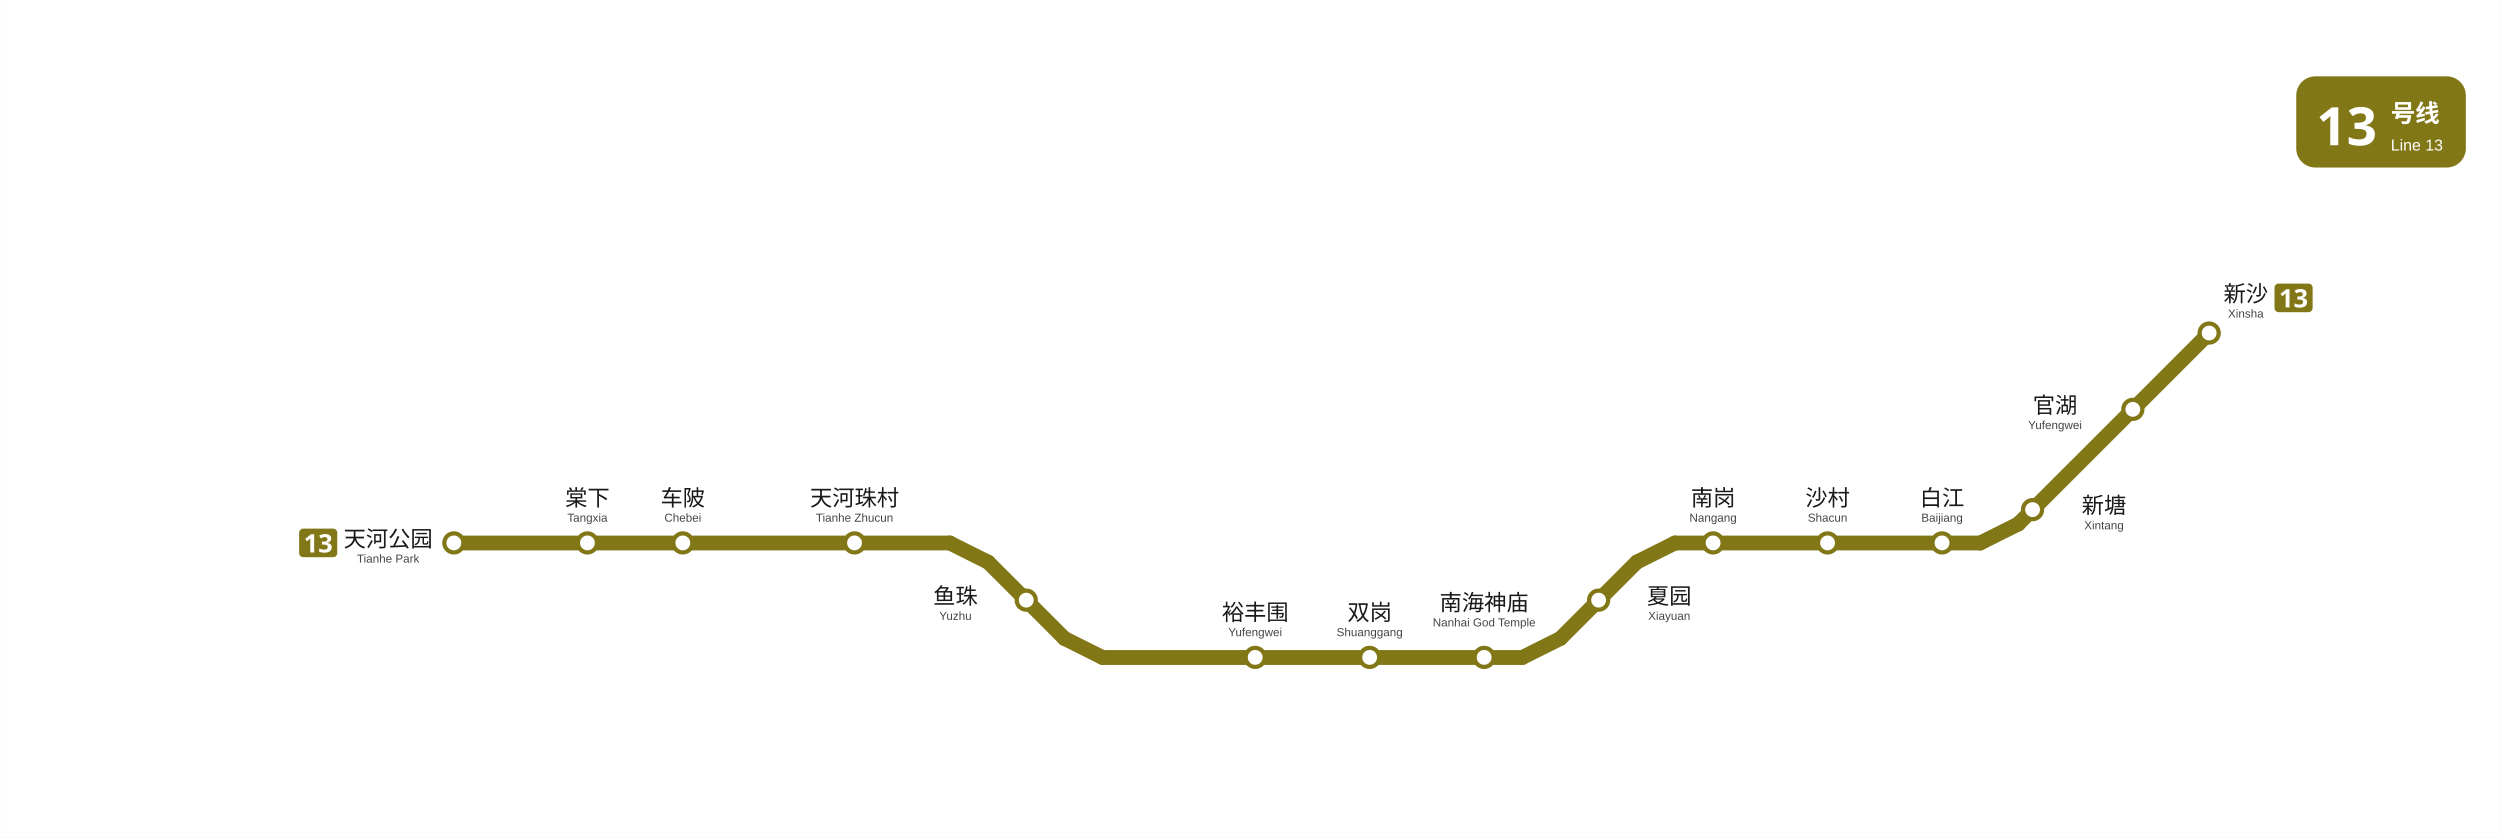
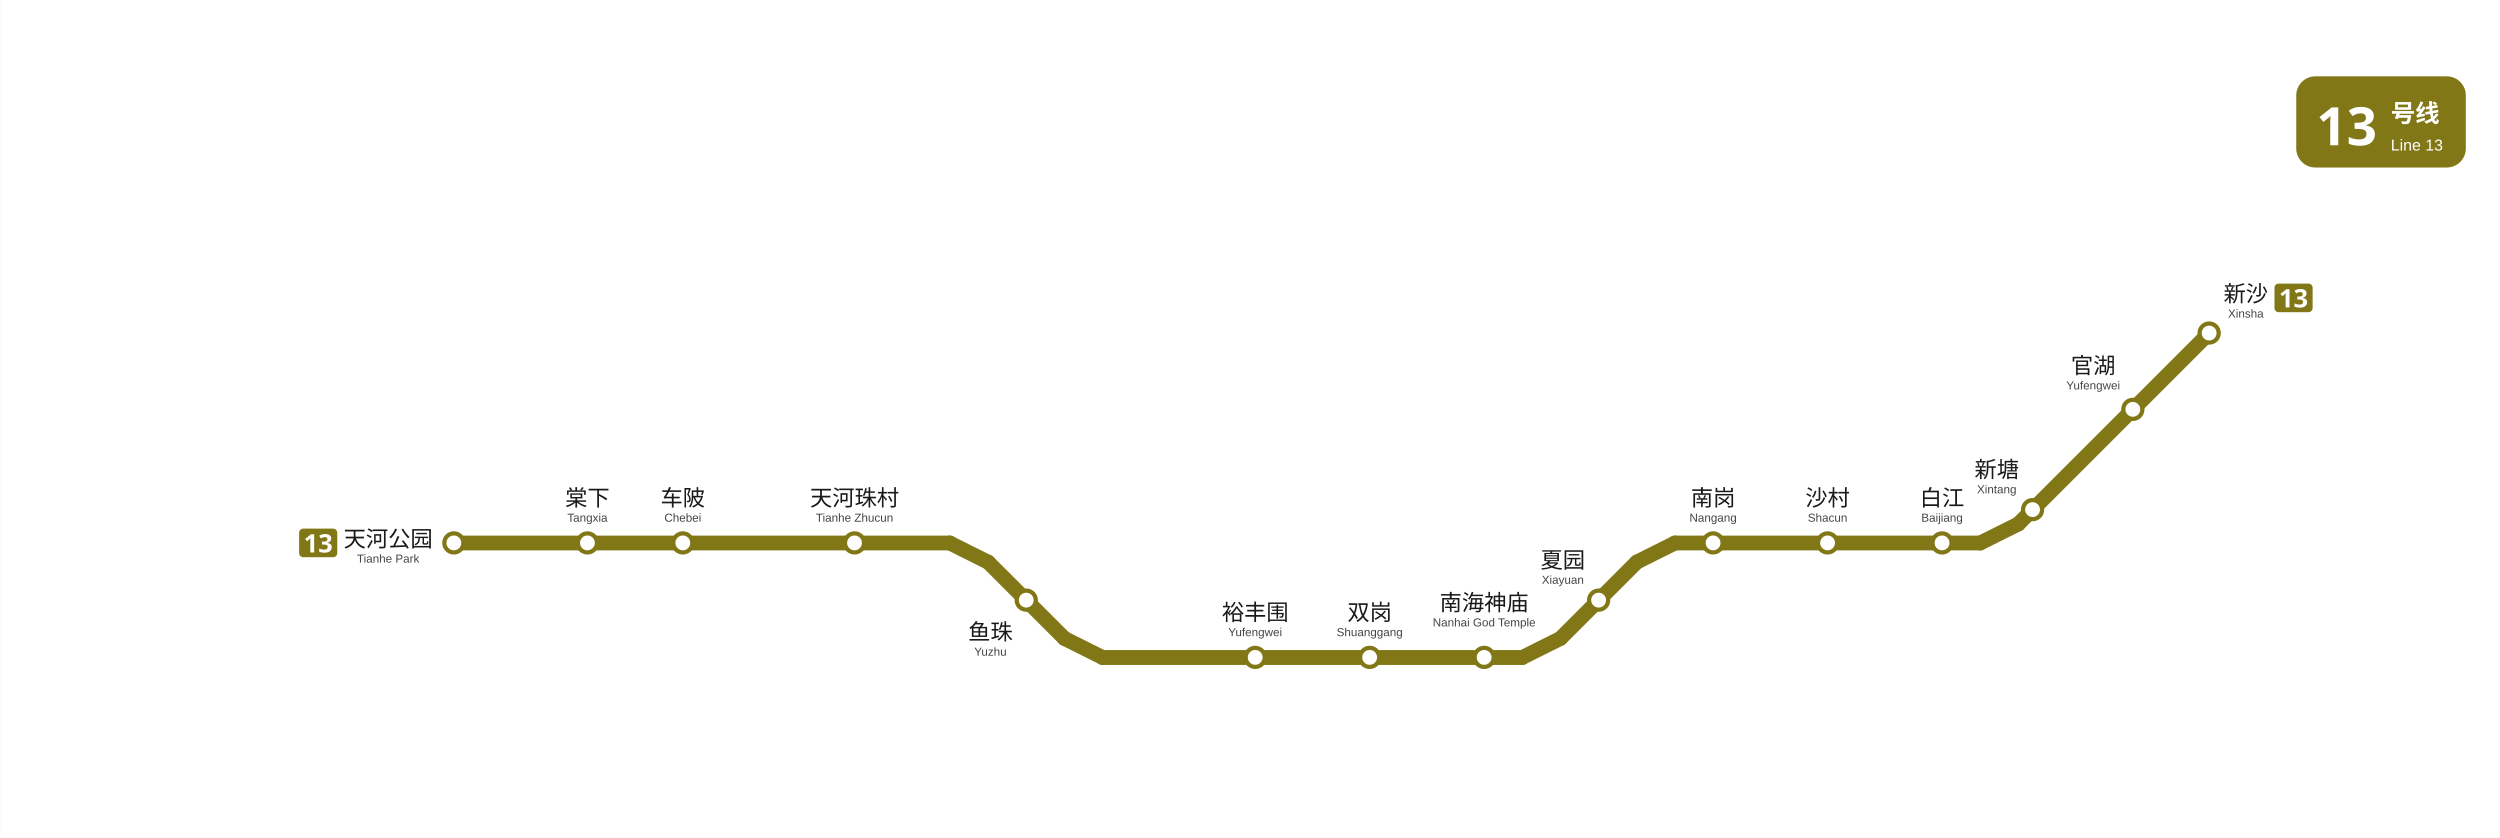
<svg xmlns="http://www.w3.org/2000/svg" viewBox="1662.5 754.1 1179.1 395.1" data-pins="南岗,南海神庙,双岗,夏园,天河公园,天河珠村,官湖,新塘,新沙,棠下,沙村,白江,裕丰围,车陂,鱼珠" width="1179" height="395">
  <rect x="1662.505" y="754.117" width="1179.078" height="395.133" fill="#ffffff" />
  <g id="走廊">
    <line x1="2596.50" y1="1010.25" x2="2452.50" y2="1010.25" style="fill:none;stroke:#827717;stroke-width:7;stroke-linecap:round" />
    <line x1="2380.50" y1="1064.25" x2="2182.50" y2="1064.25" style="fill:none;stroke:#827717;stroke-width:7;stroke-linecap:round" />
    <line x1="2164.50" y1="1055.25" x2="2128.50" y2="1019.25" style="fill:none;stroke:#827717;stroke-width:7;stroke-linecap:round" />
    <line x1="2434.50" y1="1019.25" x2="2398.50" y2="1055.25" style="fill:none;stroke:#827717;stroke-width:7;stroke-linecap:round" />
    <line x1="2704.50" y1="911.25" x2="2614.50" y2="1001.25" style="fill:none;stroke:#827717;stroke-width:7;stroke-linecap:round" />
    <line x1="2110.50" y1="1010.25" x2="1876.50" y2="1010.25" style="fill:none;stroke:#827717;stroke-width:7;stroke-linecap:round" />
    <line x1="2182.50" y1="1064.25" x2="2164.50" y2="1055.25" style="fill:none;stroke:#827717;stroke-width:7;stroke-linecap:round" />
    <line x1="2380.50" y1="1064.25" x2="2398.50" y2="1055.25" style="fill:none;stroke:#827717;stroke-width:7;stroke-linecap:round" />
    <line x1="2452.50" y1="1010.25" x2="2434.50" y2="1019.25" style="fill:none;stroke:#827717;stroke-width:7;stroke-linecap:round" />
    <line x1="2596.50" y1="1010.25" x2="2614.50" y2="1001.25" style="fill:none;stroke:#827717;stroke-width:7;stroke-linecap:round" />
    <line x1="2110.43" y1="1010.25" x2="2128.43" y2="1019.25" style="fill:none;stroke:#827717;stroke-width:7;stroke-linecap:round" />
  </g>
  <g id="站圆">
    <circle cx="1876.5" cy="1010.2" r="4.5" data-nm="天河公园" style="fill:#FFFFFF;stroke:#827717;stroke-width:2" />
    <circle cx="1939.5" cy="1010.2" r="4.5" data-nm="棠下" style="fill:#FFFFFF;stroke:#827717;stroke-width:2" />
    <circle cx="1984.5" cy="1010.2" r="4.5" data-nm="车陂" style="fill:#FFFFFF;stroke:#827717;stroke-width:2" />
    <circle cx="2065.5" cy="1010.2" r="4.5" data-nm="天河珠村" style="fill:#FFFFFF;stroke:#827717;stroke-width:2" />
    <circle cx="2146.5" cy="1037.2" r="4.5" data-nm="鱼珠" style="fill:#FFFFFF;stroke:#827717;stroke-width:2" />
    <circle cx="2254.5" cy="1064.2" r="4.5" data-nm="裕丰围" style="fill:#FFFFFF;stroke:#827717;stroke-width:2" />
    <circle cx="2308.5" cy="1064.2" r="4.5" data-nm="双岗" style="fill:#FFFFFF;stroke:#827717;stroke-width:2" />
    <circle cx="2362.5" cy="1064.2" r="4.5" data-nm="南海神庙" style="fill:#FFFFFF;stroke:#827717;stroke-width:2" />
    <circle cx="2416.5" cy="1037.2" r="4.5" data-nm="夏园" style="fill:#FFFFFF;stroke:#827717;stroke-width:2" />
    <circle cx="2470.5" cy="1010.2" r="4.5" data-nm="南岗" style="fill:#FFFFFF;stroke:#827717;stroke-width:2" />
    <circle cx="2524.5" cy="1010.2" r="4.5" data-nm="沙村" style="fill:#FFFFFF;stroke:#827717;stroke-width:2" />
    <circle cx="2578.5" cy="1010.2" r="4.5" data-nm="白江" style="fill:#FFFFFF;stroke:#827717;stroke-width:2" />
    <circle cx="2621.2" cy="994.5" r="4.5" data-nm="新塘" style="fill:#FFFFFF;stroke:#827717;stroke-width:2" />
    <circle cx="2668.5" cy="947.2" r="4.5" data-nm="官湖" style="fill:#FFFFFF;stroke:#827717;stroke-width:2" />
    <circle cx="2704.5" cy="911.2" r="4.5" data-nm="新沙" style="fill:#FFFFFF;stroke:#827717;stroke-width:2" />
  </g>
  <g id="线路徽标">
    <g data-badge="header" transform="translate(2745.58 790.117)" data-ink="#FFFFFF" data-box="2745.6,790.1,2825.6,833.1" data-chip="2745.6,790.1,2825.6,833.1">
      <rect x="0" y="0" width="80.0" height="43.0" rx="9.0" fill="#827717" />
      <text x="9.5" y="32.5" font-family="'Microsoft YaHei', sans-serif" font-size="25" font-weight="bold" fill="#FFFFFF">13</text>
      <text x="44.6" y="21.5" font-family="'Microsoft YaHei', sans-serif" font-size="11.5" font-weight="600" fill="#FFFFFF">号线</text>
      <text x="44.6" y="35.0" font-family="Arial, sans-serif" font-size="7.5" fill="#FFFFFF">Line 13</text>
    </g>
    <g data-badge="chip" transform="translate(1803.51 1003.46)" data-box="1803.5,1003.5,1821.5,1016.9">
      <path d="M16.04 13.49h-14.09c-1.07 0 -1.95 -0.88 -1.95 -1.95v-9.59c0 -1.07 0.88 -1.95 1.95 -1.95h14.09c1.07 0 1.95 0.88 1.95 1.95v9.59C17.99 12.61 17.11 13.49 16.04 13.49z" fill="#827717" />
      <path d="M7.08 11.24h-1.81v-4.96c0 -0.2 0 -0.47 0.01 -0.81c0.01 -0.34 0.02 -0.64 0.04 -0.89c-0.04 0.05 -0.13 0.13 -0.26 0.26c-0.13 0.12 -0.25 0.23 -0.37 0.33l-0.98 0.79l-0.88 -1.09l2.76 -2.2h1.49V11.24z" fill="#FFFFFF" />
      <path d="M15.12 4.59c0 0.59 -0.18 1.06 -0.53 1.42c-0.36 0.35 -0.79 0.59 -1.31 0.72v0.04c0.68 0.09 1.2 0.3 1.56 0.64c0.36 0.34 0.54 0.78 0.54 1.34c0 0.5 -0.12 0.94 -0.37 1.34c-0.24 0.4 -0.62 0.71 -1.13 0.94c-0.51 0.23 -1.16 0.34 -1.96 0.34c-0.93 0 -1.75 -0.16 -2.47 -0.47v-1.54c0.37 0.18 0.75 0.32 1.15 0.42s0.78 0.14 1.13 0.14c0.65 0 1.1 -0.11 1.36 -0.34c0.26 -0.22 0.39 -0.54 0.39 -0.95c0 -0.23 -0.06 -0.43 -0.18 -0.6s-0.33 -0.29 -0.63 -0.38c-0.3 -0.08 -0.72 -0.13 -1.25 -0.13h-0.65v-1.39h0.66c0.53 0 0.93 -0.05 1.21 -0.15c0.28 -0.1 0.46 -0.24 0.56 -0.41s0.15 -0.37 0.15 -0.59c0 -0.3 -0.09 -0.54 -0.28 -0.71c-0.19 -0.17 -0.5 -0.26 -0.94 -0.26c-0.41 0 -0.76 0.07 -1.07 0.22c-0.3 0.14 -0.56 0.28 -0.76 0.41l-0.84 -1.25c0.34 -0.24 0.73 -0.44 1.18 -0.6s0.99 -0.24 1.61 -0.24c0.88 0 1.58 0.18 2.09 0.53C14.86 3.44 15.12 3.94 15.12 4.59z" fill="#FFFFFF" />
    </g>
    <g data-badge="chip" transform="translate(2735.32 887.866)" data-box="2735.3,887.9,2753.3,901.4">
      <path d="M16.04 13.49h-14.09c-1.07 0 -1.95 -0.88 -1.95 -1.95v-9.59c0 -1.07 0.88 -1.95 1.95 -1.95h14.09c1.07 0 1.95 0.88 1.95 1.95v9.59C17.99 12.61 17.11 13.49 16.04 13.49z" fill="#827717" />
      <path d="M7.08 11.24h-1.81v-4.96c0 -0.2 0 -0.47 0.01 -0.81c0.01 -0.34 0.02 -0.64 0.04 -0.89c-0.04 0.05 -0.13 0.13 -0.26 0.26c-0.13 0.12 -0.25 0.23 -0.37 0.33l-0.98 0.79l-0.88 -1.09l2.76 -2.2h1.49V11.24z" fill="#FFFFFF" />
      <path d="M15.12 4.59c0 0.59 -0.18 1.06 -0.53 1.42c-0.36 0.35 -0.79 0.59 -1.31 0.72v0.04c0.68 0.09 1.2 0.3 1.56 0.64c0.36 0.34 0.54 0.78 0.54 1.34c0 0.5 -0.12 0.94 -0.37 1.34c-0.24 0.4 -0.62 0.71 -1.13 0.94c-0.51 0.23 -1.16 0.34 -1.96 0.34c-0.93 0 -1.75 -0.16 -2.47 -0.47v-1.54c0.37 0.18 0.75 0.32 1.15 0.42s0.78 0.14 1.13 0.14c0.65 0 1.1 -0.11 1.36 -0.34c0.26 -0.22 0.39 -0.54 0.39 -0.95c0 -0.23 -0.06 -0.43 -0.18 -0.6s-0.33 -0.29 -0.63 -0.38c-0.3 -0.08 -0.72 -0.13 -1.25 -0.13h-0.65v-1.39h0.66c0.53 0 0.93 -0.05 1.21 -0.15c0.28 -0.1 0.46 -0.24 0.56 -0.41s0.15 -0.37 0.15 -0.59c0 -0.3 -0.09 -0.54 -0.28 -0.71c-0.19 -0.17 -0.5 -0.26 -0.94 -0.26c-0.41 0 -0.76 0.07 -1.07 0.22c-0.3 0.14 -0.56 0.28 -0.76 0.41l-0.84 -1.25c0.34 -0.24 0.73 -0.44 1.18 -0.6s0.99 -0.24 1.61 -0.24c0.88 0 1.58 0.18 2.09 0.53C14.86 3.44 15.12 3.94 15.12 4.59z" fill="#FFFFFF" />
    </g>
  </g>
  <g id="站名标注" font-family="'Microsoft YaHei', 'PingFang SC', sans-serif">
    <text x="1845.5" y="1012.0" text-anchor="middle" font-size="10.5" font-weight="500" fill="#1a1a1a">天河公园</text>
    <text x="1845.5" y="1019.5" text-anchor="middle" font-size="5.5" font-family="Arial, sans-serif" fill="#444444">Tianhe Park</text>
    <text x="1939.5" y="992.7" text-anchor="middle" font-size="10.5" font-weight="500" fill="#1a1a1a">棠下</text>
    <text x="1939.5" y="1000.2" text-anchor="middle" font-size="5.5" font-family="Arial, sans-serif" fill="#444444">Tangxia</text>
    <text x="1984.5" y="992.7" text-anchor="middle" font-size="10.5" font-weight="500" fill="#1a1a1a">车陂</text>
    <text x="1984.5" y="1000.2" text-anchor="middle" font-size="5.5" font-family="Arial, sans-serif" fill="#444444">Chebei</text>
    <text x="2065.5" y="992.7" text-anchor="middle" font-size="10.5" font-weight="500" fill="#1a1a1a">天河珠村</text>
    <text x="2065.5" y="1000.2" text-anchor="middle" font-size="5.5" font-family="Arial, sans-serif" fill="#444444">Tianhe Zhucun</text>
-     <text x="2113.1" y="1039.0" text-anchor="middle" font-size="10.5" font-weight="500" fill="#1a1a1a">鱼珠</text>
-     <text x="2113.1" y="1046.5" text-anchor="middle" font-size="5.5" font-family="Arial, sans-serif" fill="#444444">Yuzhu</text>
+     <text x="2129.6" y="1055.9" text-anchor="middle" font-size="10.5" font-weight="500" fill="#1a1a1a">鱼珠</text>
+     <text x="2129.6" y="1063.4" text-anchor="middle" font-size="5.5" font-family="Arial, sans-serif" fill="#444444">Yuzhu</text>
    <text x="2254.5" y="1046.7" text-anchor="middle" font-size="10.5" font-weight="500" fill="#1a1a1a">裕丰围</text>
    <text x="2254.5" y="1054.2" text-anchor="middle" font-size="5.5" font-family="Arial, sans-serif" fill="#444444">Yufengwei</text>
    <text x="2308.5" y="1046.7" text-anchor="middle" font-size="10.5" font-weight="500" fill="#1a1a1a">双岗</text>
    <text x="2308.5" y="1054.2" text-anchor="middle" font-size="5.5" font-family="Arial, sans-serif" fill="#444444">Shuanggang</text>
    <text x="2362.5" y="1042.1" text-anchor="middle" font-size="10.5" font-weight="500" fill="#1a1a1a">南海神庙</text>
    <text x="2362.5" y="1049.6" text-anchor="middle" font-size="5.5" font-family="Arial, sans-serif" fill="#444444">Nanhai God Temple</text>
-     <text x="2449.8" y="1039.0" text-anchor="middle" font-size="10.5" font-weight="500" fill="#1a1a1a">夏园</text>
-     <text x="2449.8" y="1046.5" text-anchor="middle" font-size="5.5" font-family="Arial, sans-serif" fill="#444444">Xiayuan</text>
+     <text x="2399.6" y="1022.0" text-anchor="middle" font-size="10.5" font-weight="500" fill="#1a1a1a">夏园</text>
+     <text x="2399.6" y="1029.5" text-anchor="middle" font-size="5.5" font-family="Arial, sans-serif" fill="#444444">Xiayuan</text>
    <text x="2470.5" y="992.7" text-anchor="middle" font-size="10.5" font-weight="500" fill="#1a1a1a">南岗</text>
    <text x="2470.5" y="1000.2" text-anchor="middle" font-size="5.5" font-family="Arial, sans-serif" fill="#444444">Nangang</text>
    <text x="2524.5" y="992.7" text-anchor="middle" font-size="10.5" font-weight="500" fill="#1a1a1a">沙村</text>
    <text x="2524.5" y="1000.2" text-anchor="middle" font-size="5.5" font-family="Arial, sans-serif" fill="#444444">Shacun</text>
    <text x="2578.5" y="992.7" text-anchor="middle" font-size="10.5" font-weight="500" fill="#1a1a1a">白江</text>
    <text x="2578.5" y="1000.2" text-anchor="middle" font-size="5.5" font-family="Arial, sans-serif" fill="#444444">Baijiang</text>
-     <text x="2631.8" y="949.0" text-anchor="middle" font-size="10.5" font-weight="500" fill="#1a1a1a">官湖</text>
-     <text x="2631.8" y="956.5" text-anchor="middle" font-size="5.5" font-family="Arial, sans-serif" fill="#444444">Yufengwei</text>
+     <text x="2649.8" y="930.3" text-anchor="middle" font-size="10.5" font-weight="500" fill="#1a1a1a">官湖</text>
+     <text x="2649.8" y="937.8" text-anchor="middle" font-size="5.5" font-family="Arial, sans-serif" fill="#444444">Yufengwei</text>
    <text x="2721.8" y="896.4" text-anchor="middle" font-size="10.5" font-weight="500" fill="#1a1a1a">新沙</text>
    <text x="2721.8" y="903.9" text-anchor="middle" font-size="5.5" font-family="Arial, sans-serif" fill="#444444">Xinsha</text>
-     <text x="2654.9" y="996.2" text-anchor="middle" font-size="10.5" font-weight="500" fill="#1a1a1a">新塘</text>
-     <text x="2654.9" y="1003.8" text-anchor="middle" font-size="5.5" font-family="Arial, sans-serif" fill="#444444">Xintang</text>
+     <text x="2604.3" y="979.3" text-anchor="middle" font-size="10.5" font-weight="500" fill="#1a1a1a">新塘</text>
+     <text x="2604.3" y="986.8" text-anchor="middle" font-size="5.5" font-family="Arial, sans-serif" fill="#444444">Xintang</text>
  </g>
</svg>
